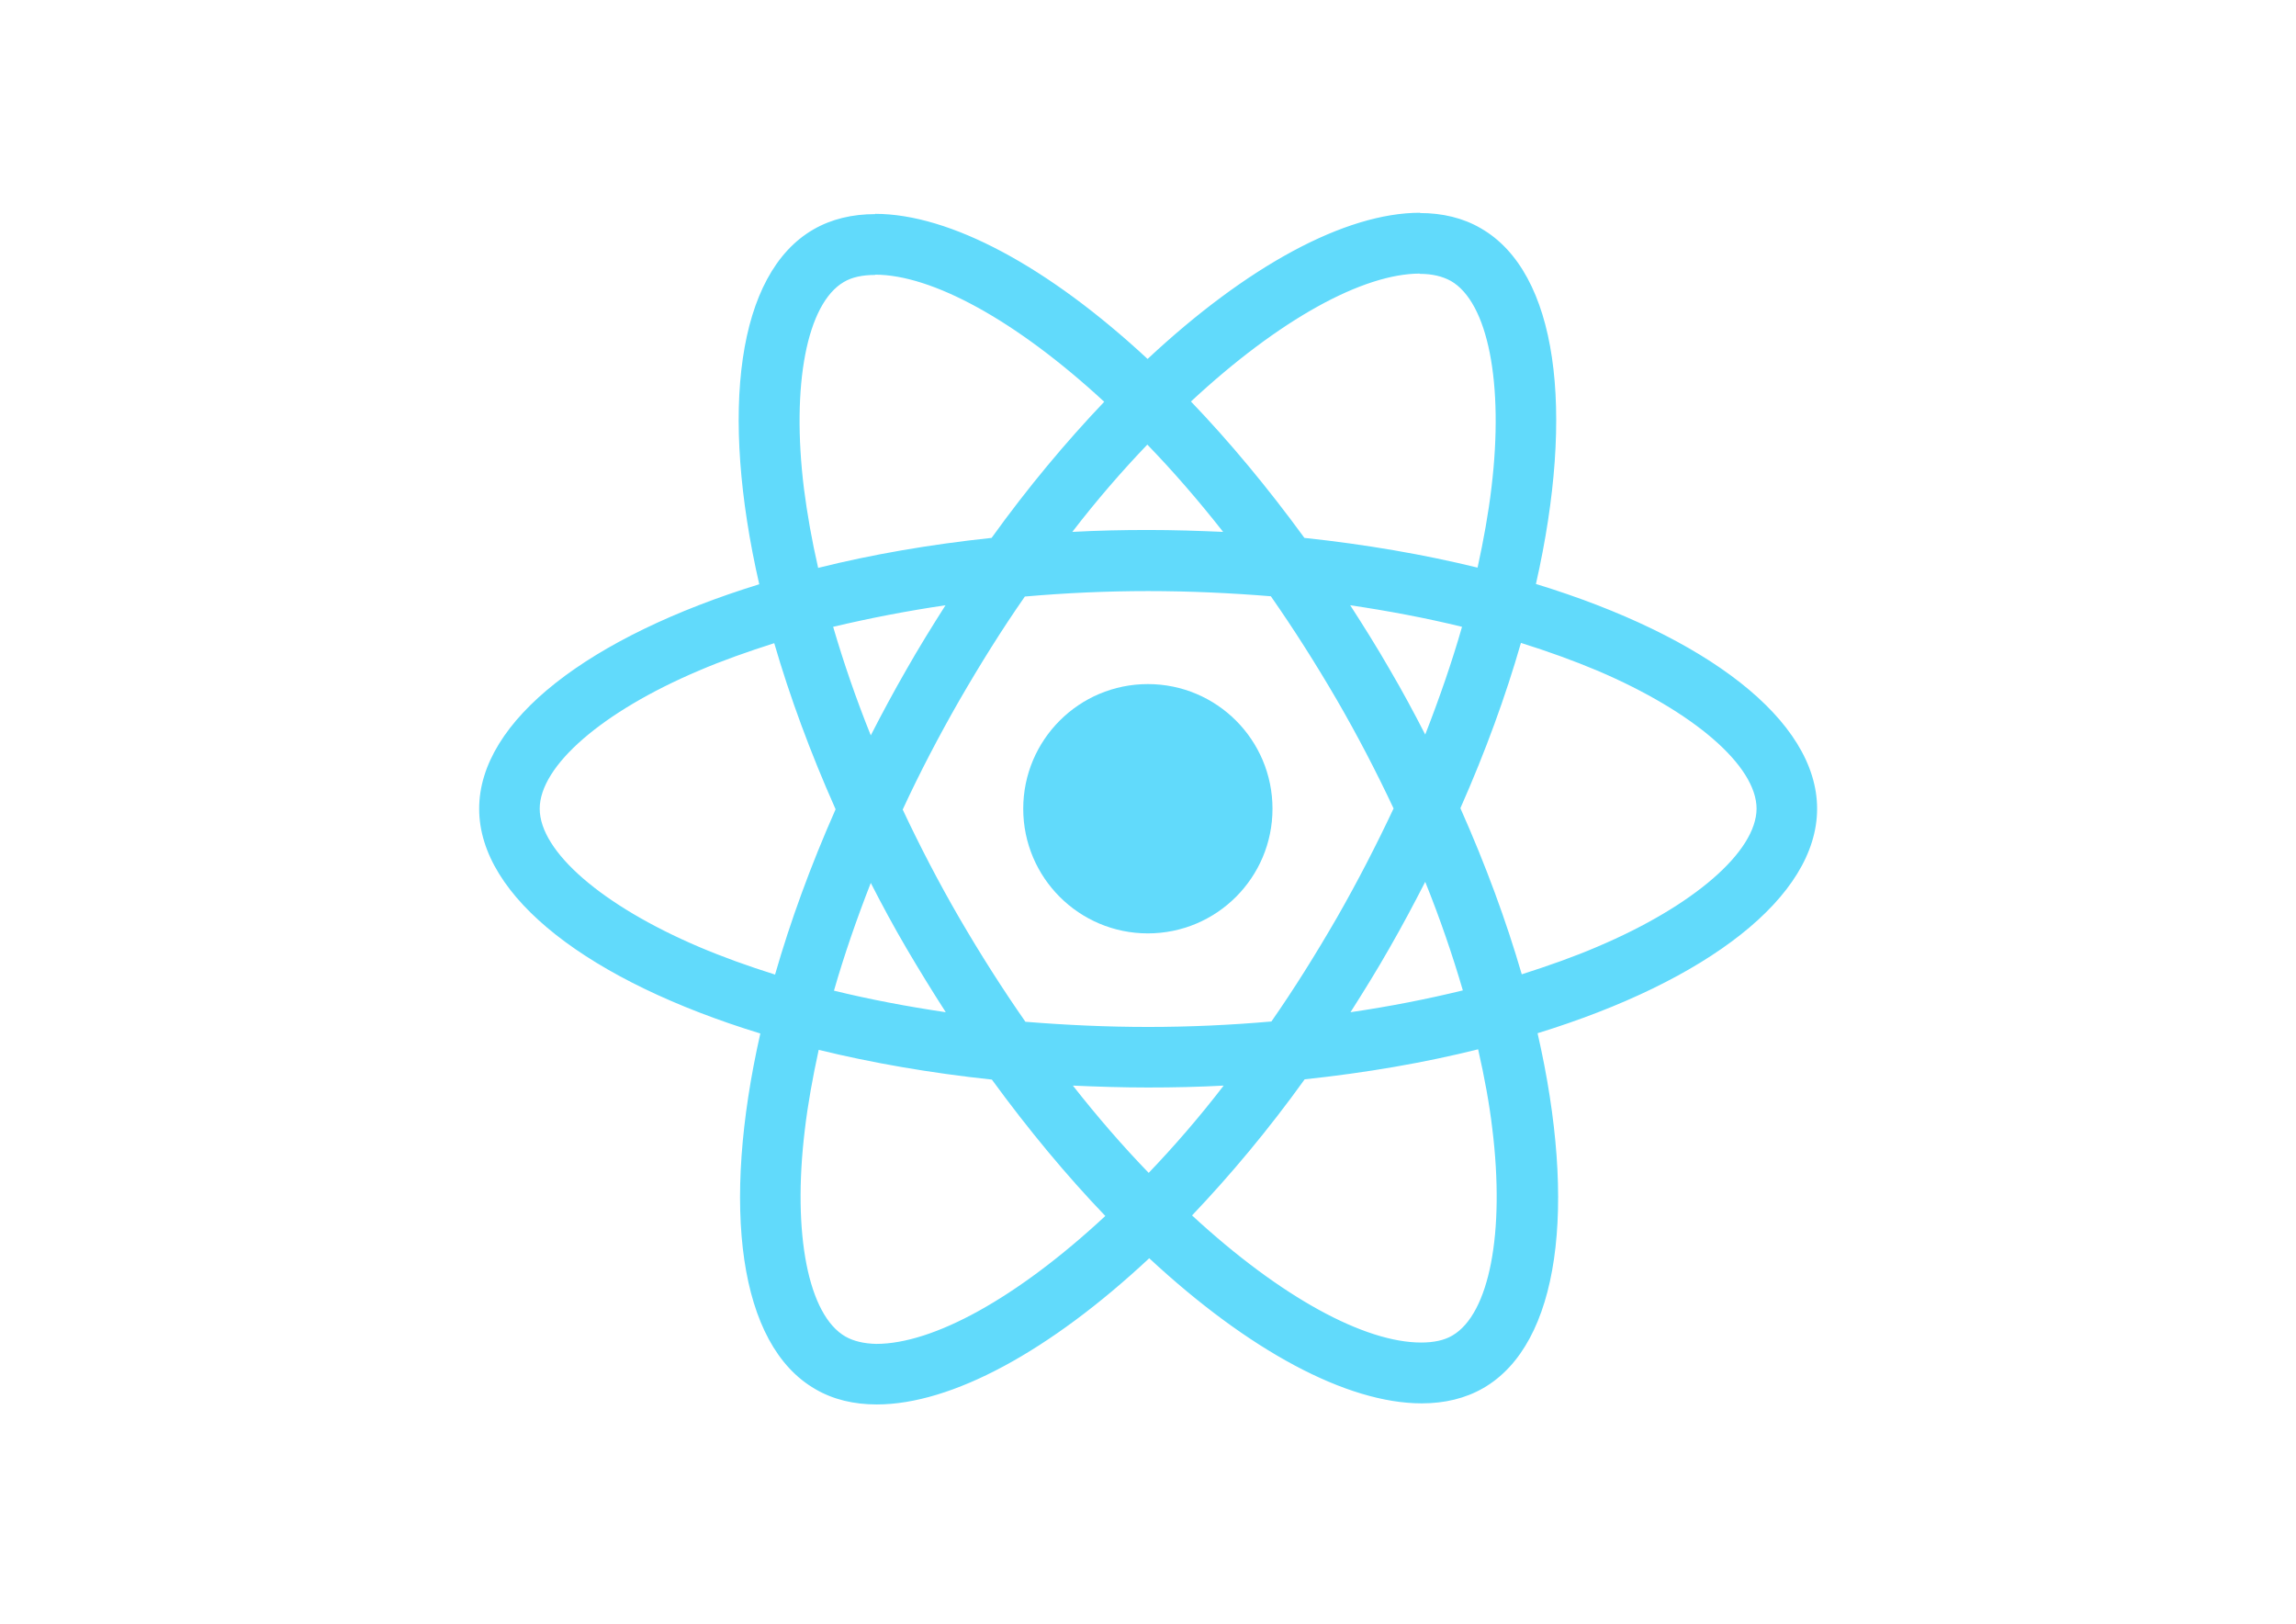
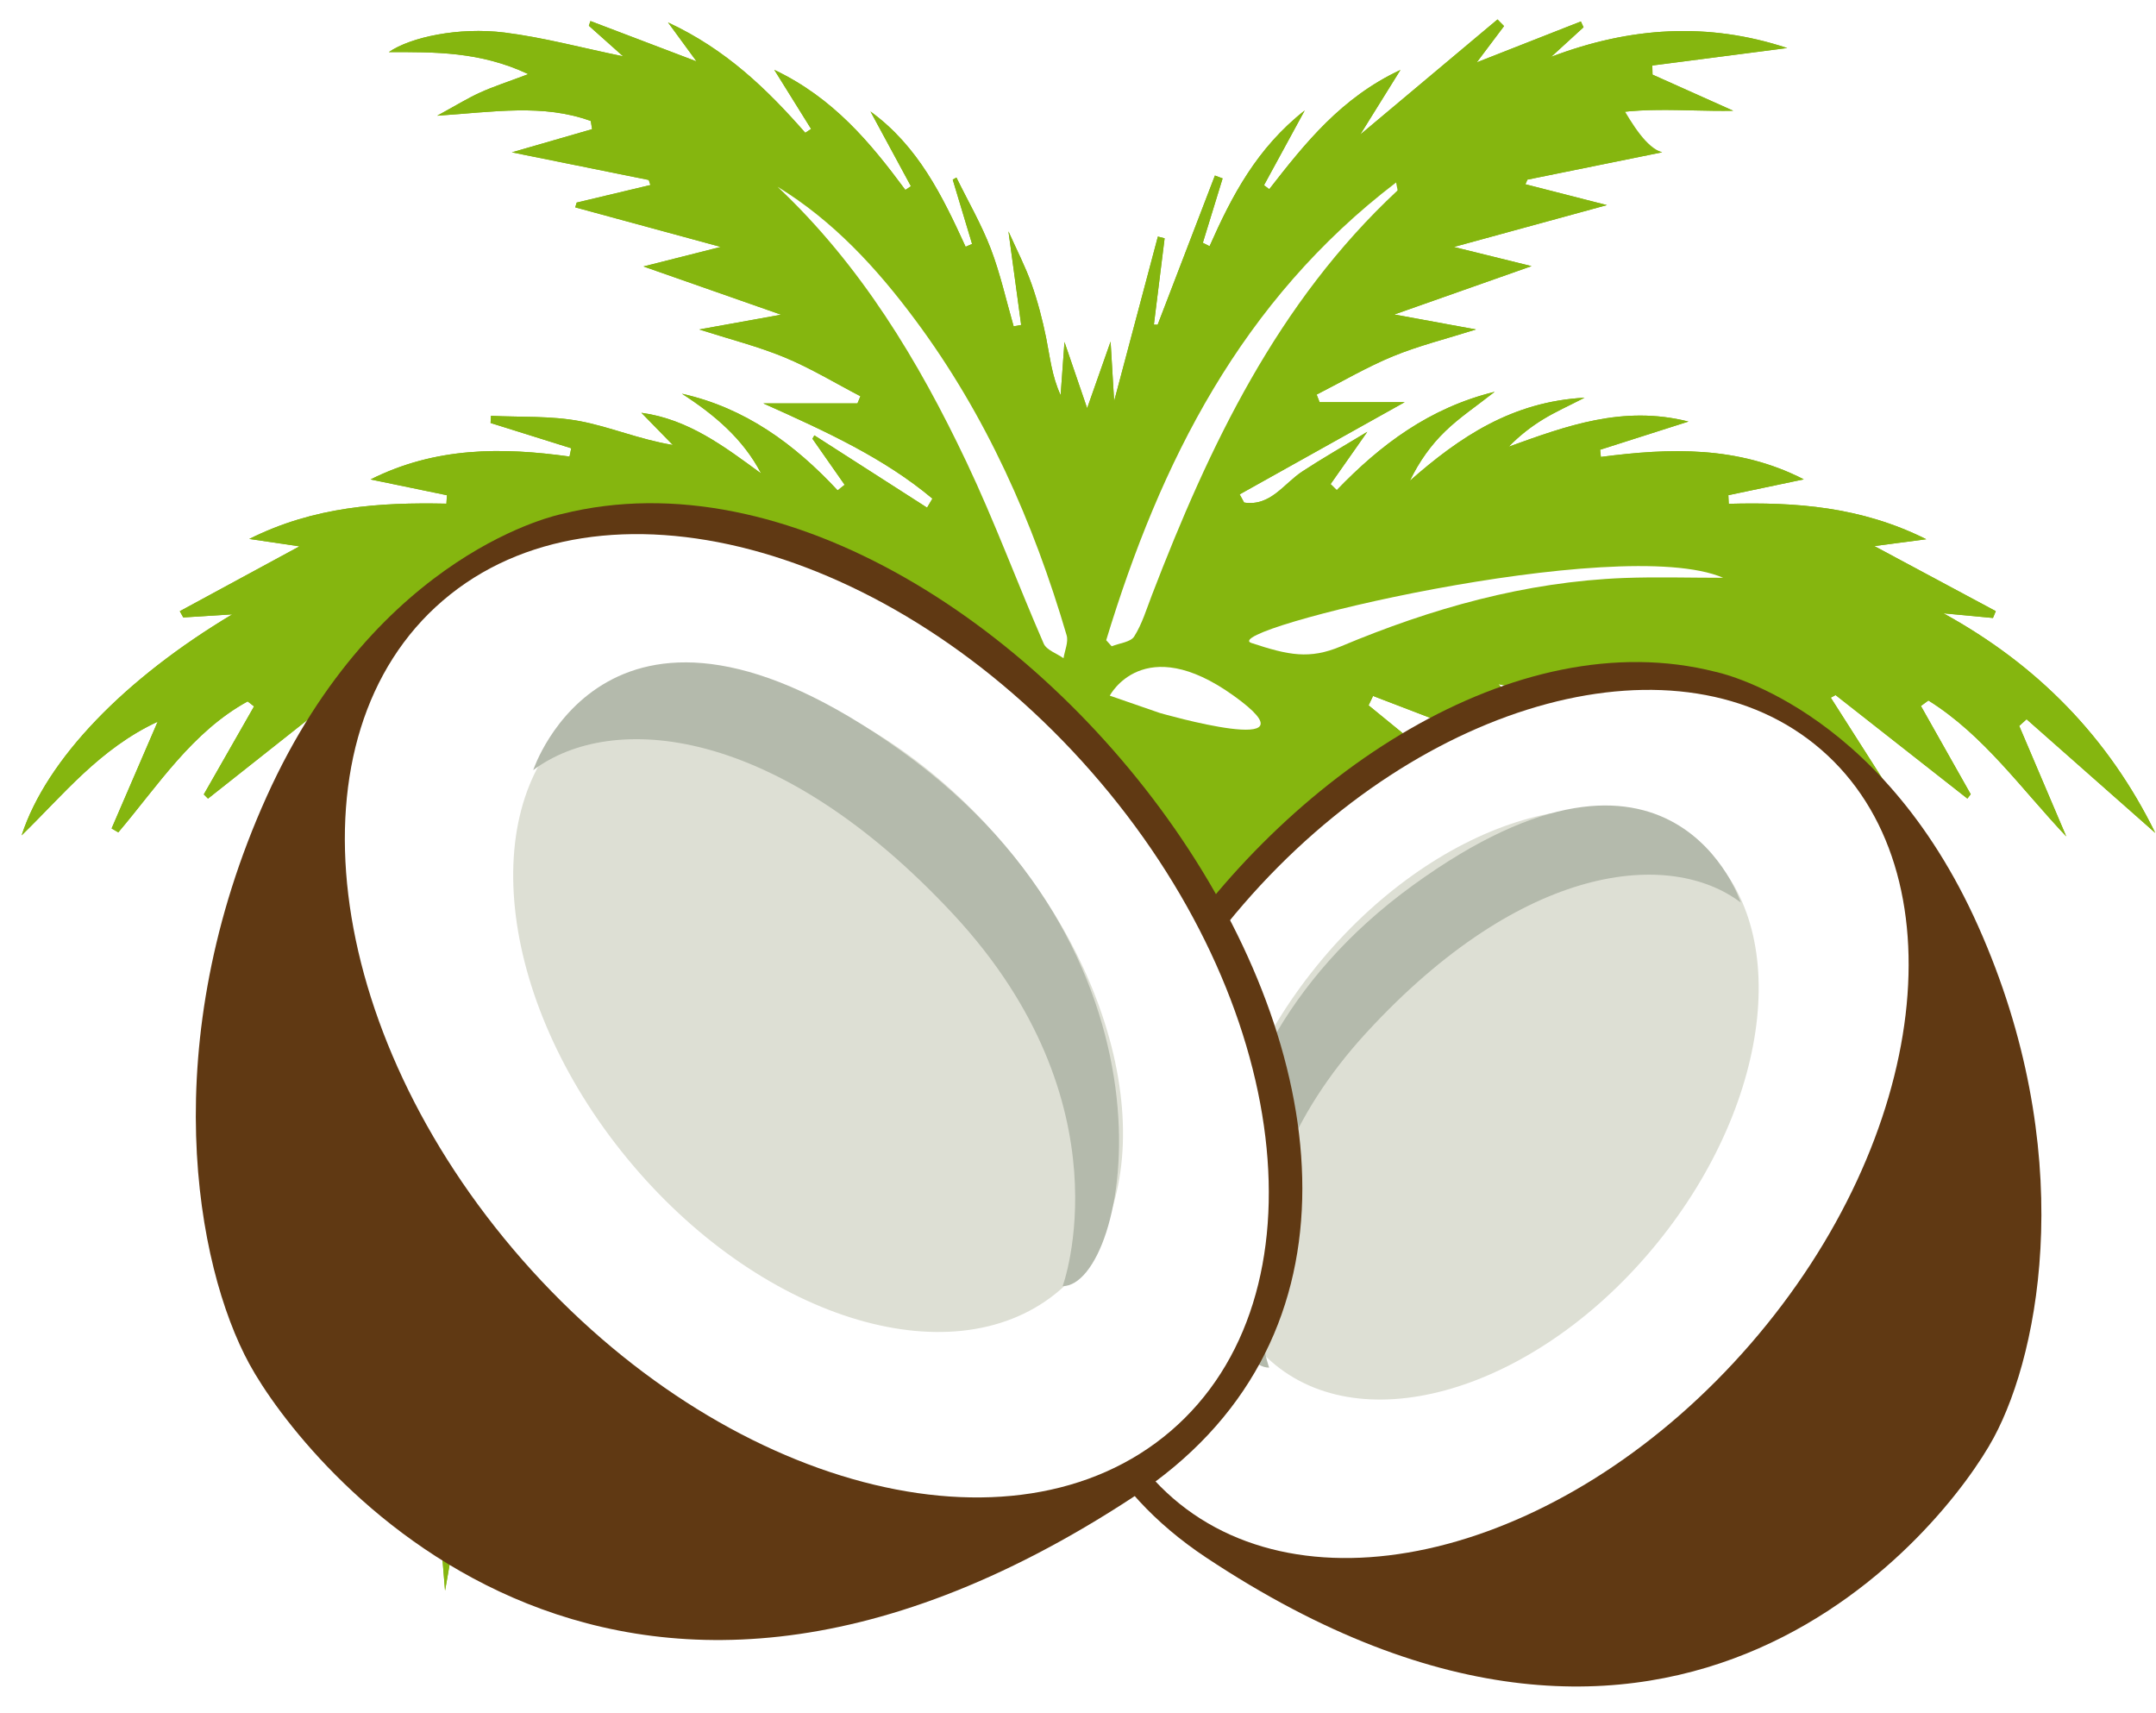
- <svg xmlns="http://www.w3.org/2000/svg" viewBox="0 0 841.9 595.3">
-   <g fill="#61DAFB">
-     <path d="M666.3 296.5c0-32.5-40.7-63.3-103.1-82.4 14.4-63.6 8-114.2-20.2-130.4-6.5-3.8-14.1-5.6-22.4-5.6v22.3c4.6 0 8.3.9 11.4 2.6 13.6 7.8 19.5 37.5 14.9 75.7-1.1 9.4-2.9 19.3-5.1 29.4-19.6-4.8-41-8.5-63.5-10.9-13.5-18.5-27.5-35.3-41.6-50 32.6-30.3 63.2-46.9 84-46.9V78c-27.5 0-63.5 19.6-99.9 53.6-36.4-33.8-72.4-53.2-99.9-53.2v22.3c20.7 0 51.4 16.5 84 46.6-14 14.7-28 31.4-41.3 49.9-22.6 2.4-44 6.1-63.6 11-2.3-10-4-19.7-5.2-29-4.7-38.2 1.1-67.9 14.6-75.8 3-1.8 6.9-2.6 11.5-2.6V78.5c-8.4 0-16 1.8-22.6 5.6-28.1 16.2-34.4 66.7-19.9 130.1-62.2 19.2-102.7 49.9-102.7 82.3 0 32.5 40.7 63.3 103.1 82.4-14.4 63.6-8 114.2 20.2 130.4 6.5 3.8 14.1 5.6 22.5 5.6 27.5 0 63.5-19.6 99.9-53.6 36.4 33.8 72.4 53.2 99.9 53.2 8.4 0 16-1.8 22.6-5.6 28.1-16.2 34.4-66.7 19.9-130.1 62-19.1 102.5-49.9 102.5-82.3zm-130.2-66.7c-3.7 12.9-8.3 26.2-13.5 39.5-4.1-8-8.4-16-13.1-24-4.6-8-9.5-15.8-14.4-23.4 14.2 2.1 27.9 4.7 41 7.9zm-45.8 106.5c-7.8 13.5-15.8 26.3-24.1 38.2-14.9 1.3-30 2-45.2 2-15.1 0-30.2-.7-45-1.9-8.3-11.9-16.4-24.6-24.2-38-7.6-13.1-14.5-26.4-20.8-39.8 6.2-13.4 13.2-26.8 20.7-39.9 7.8-13.5 15.8-26.3 24.1-38.2 14.9-1.3 30-2 45.2-2 15.1 0 30.2.7 45 1.9 8.3 11.9 16.4 24.6 24.2 38 7.6 13.1 14.5 26.4 20.8 39.8-6.3 13.4-13.2 26.8-20.7 39.9zm32.3-13c5.4 13.4 10 26.8 13.8 39.8-13.1 3.2-26.9 5.9-41.2 8 4.9-7.7 9.8-15.6 14.4-23.7 4.6-8 8.9-16.1 13-24.1zM421.2 430c-9.3-9.6-18.6-20.3-27.8-32 9 .4 18.2.7 27.5.7 9.4 0 18.7-.2 27.8-.7-9 11.7-18.3 22.4-27.5 32zm-74.4-58.9c-14.2-2.1-27.9-4.7-41-7.9 3.7-12.9 8.3-26.2 13.5-39.5 4.1 8 8.4 16 13.1 24 4.7 8 9.5 15.8 14.4 23.4zM420.7 163c9.3 9.6 18.6 20.3 27.8 32-9-.4-18.2-.7-27.5-.7-9.4 0-18.7.2-27.8.7 9-11.7 18.3-22.4 27.5-32zm-74 58.9c-4.9 7.7-9.8 15.6-14.4 23.7-4.6 8-8.9 16-13 24-5.4-13.4-10-26.8-13.8-39.8 13.1-3.1 26.9-5.8 41.2-7.9zm-90.5 125.2c-35.4-15.1-58.3-34.9-58.3-50.6 0-15.7 22.9-35.6 58.3-50.6 8.6-3.7 18-7 27.7-10.1 5.7 19.6 13.2 40 22.5 60.9-9.2 20.8-16.6 41.1-22.2 60.6-9.9-3.1-19.3-6.5-28-10.2zM310 490c-13.6-7.8-19.5-37.5-14.9-75.7 1.1-9.4 2.9-19.3 5.1-29.4 19.6 4.8 41 8.5 63.5 10.9 13.5 18.5 27.5 35.3 41.6 50-32.6 30.3-63.2 46.9-84 46.9-4.5-.1-8.3-1-11.3-2.7zm237.2-76.2c4.7 38.2-1.1 67.9-14.6 75.8-3 1.8-6.9 2.6-11.5 2.6-20.7 0-51.4-16.5-84-46.6 14-14.7 28-31.4 41.3-49.9 22.6-2.4 44-6.1 63.6-11 2.3 10.1 4.1 19.8 5.2 29.1zm38.5-66.7c-8.6 3.7-18 7-27.7 10.1-5.7-19.6-13.2-40-22.5-60.9 9.2-20.8 16.6-41.1 22.2-60.6 9.9 3.1 19.3 6.5 28.1 10.2 35.4 15.1 58.3 34.9 58.3 50.6-.1 15.7-23 35.6-58.4 50.6zM320.8 78.4z" />
-     <circle cx="420.9" cy="296.5" r="45.7" />
-     <path d="M520.5 78.1z" />
+ <svg xmlns="http://www.w3.org/2000/svg" width="175pt" height="139pt" viewBox="0 0 175 139" version="1.1">
+   <g id="surface1">
+     <path style=" stroke:none;fill-rule:nonzero;fill:rgb(52.157%,71.373%,5.882%);fill-opacity:1;" d="M 139.652 123.055 C 139.707 125.023 139.871 126.988 140 128.953 C 140.227 128.938 140.453 128.926 140.676 128.914 C 140.574 126.695 140.473 124.48 140.367 122.262 C 140.082 122.527 139.645 122.797 139.652 123.055 Z M 139.652 123.055 " />
+     <path style=" stroke:none;fill-rule:nonzero;fill:rgb(52.157%,71.373%,5.882%);fill-opacity:1;" d="M 124.547 71.004 C 124.75 70.742 124.953 70.48 125.156 70.219 C 124.125 69.402 123.094 68.586 122.062 67.766 C 121.891 68.023 121.715 68.277 121.543 68.535 C 122.543 69.359 123.543 70.18 124.547 71.004 Z M 124.547 71.004 " />
+     <path style=" stroke:none;fill-rule:nonzero;fill:rgb(52.157%,71.373%,5.882%);fill-opacity:1;" d="M 164.496 58.371 C 167.969 61.438 171.441 64.504 174.941 67.594 C 171.129 59.84 165.398 53.973 157.746 49.773 C 159.086 49.898 160.426 50.027 161.766 50.152 C 161.844 49.969 161.918 49.785 161.996 49.598 C 158.746 47.855 155.492 46.113 152.137 44.316 C 153.406 44.148 154.656 43.984 156.352 43.762 C 151.039 41.105 145.734 40.742 140.32 40.887 C 140.312 40.652 140.301 40.422 140.289 40.188 C 142.262 39.773 144.23 39.359 146.41 38.902 C 141.078 36.164 135.547 36.352 129.941 37.082 C 129.922 36.887 129.898 36.695 129.879 36.5 C 132.184 35.762 134.488 35.027 137.051 34.211 C 131.703 32.863 127.117 34.578 122.465 36.25 C 123.336 35.355 124.277 34.621 125.289 34.008 C 126.258 33.418 127.305 32.953 128.617 32.277 C 122.73 32.594 118.473 35.469 114.438 39.016 C 115.207 37.434 116.156 36.109 117.309 34.996 C 118.465 33.879 119.824 32.973 121.32 31.797 C 116.02 33.102 112.055 36.09 108.504 39.777 C 108.336 39.613 108.172 39.449 108.004 39.285 C 108.863 38.059 109.727 36.832 110.984 35.043 C 108.863 36.328 107.258 37.246 105.715 38.258 C 104.203 39.246 103.133 41.113 100.984 40.785 C 100.863 40.562 100.742 40.344 100.621 40.121 C 105.031 37.656 109.445 35.191 114.02 32.637 L 107.109 32.637 C 107.031 32.434 106.949 32.23 106.871 32.023 C 108.934 30.973 110.941 29.789 113.074 28.91 C 115.191 28.043 117.438 27.488 119.805 26.738 C 117.578 26.328 115.574 25.965 113.176 25.523 C 117.02 24.168 120.422 22.969 124.312 21.598 C 121.906 21.004 120.098 20.559 118.008 20.043 C 122.273 18.875 126.082 17.832 130.43 16.645 C 127.727 15.953 125.773 15.453 123.816 14.953 C 123.871 14.828 123.926 14.703 123.98 14.578 C 127.473 13.871 130.965 13.164 134.914 12.359 C 132.375 11.602 130.426 11.023 128.477 10.438 C 128.527 10.199 128.578 9.961 128.625 9.723 C 132.543 8.496 136.562 9.07 140.684 8.988 C 138.5 8.008 136.316 7.031 134.133 6.055 C 134.129 5.809 134.121 5.562 134.117 5.316 C 137.758 4.844 141.398 4.371 145.066 3.898 C 138.645 1.773 132.316 2.176 125.906 4.613 C 126.781 3.812 127.656 3.012 128.535 2.211 L 128.316 1.742 C 125.586 2.816 122.855 3.891 119.867 5.062 C 120.699 3.957 121.391 3.035 122.082 2.117 C 121.906 1.938 121.727 1.758 121.551 1.578 C 117.941 4.602 114.336 7.629 110.41 10.922 C 111.543 9.098 112.516 7.535 113.672 5.676 C 108.871 7.918 105.934 11.621 103.023 15.355 C 102.879 15.246 102.738 15.141 102.598 15.031 C 103.633 13.129 104.668 11.227 105.902 8.965 C 102.012 12.02 99.977 15.914 98.18 19.98 C 97.996 19.887 97.812 19.793 97.633 19.703 C 98.168 17.961 98.703 16.223 99.238 14.48 C 99.031 14.402 98.82 14.324 98.613 14.246 C 97.062 18.281 95.516 22.316 93.965 26.355 C 93.863 26.352 93.762 26.348 93.66 26.344 C 93.953 24.008 94.242 21.676 94.531 19.34 C 94.352 19.293 94.168 19.246 93.984 19.199 C 92.844 23.48 91.707 27.762 90.434 32.551 C 90.328 30.773 90.25 29.492 90.145 27.723 C 89.453 29.695 88.926 31.191 88.242 33.129 C 87.562 31.152 87.062 29.691 86.402 27.754 C 86.27 29.555 86.18 30.812 86.09 32.07 C 85.371 30.512 85.223 28.949 84.914 27.418 C 84.613 25.934 84.227 24.453 83.723 23.031 C 83.23 21.637 82.539 20.309 81.855 18.777 C 82.223 21.488 82.555 23.93 82.887 26.371 C 82.684 26.41 82.48 26.449 82.277 26.484 C 81.668 24.375 81.195 22.215 80.414 20.172 C 79.652 18.188 78.57 16.324 77.633 14.41 L 77.332 14.578 C 77.855 16.316 78.379 18.059 78.902 19.797 C 78.73 19.875 78.555 19.949 78.379 20.027 C 76.5 15.926 74.547 11.879 70.656 9.047 C 71.812 11.184 72.875 13.148 73.938 15.113 C 73.789 15.215 73.641 15.312 73.488 15.414 C 70.652 11.586 67.648 7.949 62.848 5.668 C 63.992 7.508 64.914 8.984 65.836 10.465 C 65.68 10.57 65.52 10.672 65.363 10.777 C 62.266 7.246 58.938 4.012 54.223 1.82 C 55.148 3.086 55.816 4 56.539 4.984 C 53.508 3.832 50.719 2.77 47.926 1.707 C 47.883 1.836 47.84 1.965 47.797 2.09 C 48.695 2.891 49.59 3.691 50.578 4.57 C 47.23 3.883 44.121 3.039 40.953 2.641 C 37.223 2.176 33.301 3.023 31.562 4.227 C 35.242 4.23 38.938 4.156 42.883 6.016 C 41.191 6.656 40.039 7.023 38.945 7.523 C 37.922 7.988 36.957 8.59 35.488 9.391 C 40.105 9.082 44.09 8.41 47.953 9.82 L 48.059 10.484 C 46.109 11.047 44.156 11.609 41.547 12.363 C 45.66 13.191 49.16 13.898 52.656 14.605 L 52.793 15.016 C 50.797 15.492 48.805 15.969 46.809 16.441 C 46.77 16.57 46.73 16.699 46.691 16.828 C 50.461 17.852 54.234 18.879 58.504 20.039 C 56.387 20.574 54.625 21.02 52.227 21.625 C 56.238 23.031 59.609 24.215 63.398 25.539 C 60.969 25.977 58.934 26.344 56.75 26.738 C 59.195 27.52 61.512 28.105 63.699 29.008 C 65.816 29.887 67.797 31.094 69.84 32.156 C 69.758 32.352 69.68 32.543 69.598 32.738 L 61.961 32.738 C 67.184 35.074 71.781 37.199 75.684 40.465 C 75.539 40.711 75.395 40.953 75.25 41.199 C 72.199 39.242 69.152 37.289 66.102 35.332 C 66.051 35.422 66 35.516 65.945 35.605 C 66.816 36.852 67.688 38.098 68.559 39.344 C 68.371 39.492 68.18 39.645 67.988 39.797 C 64.484 36.027 60.469 33.094 55.352 31.953 C 57.977 33.648 60.312 35.605 61.781 38.426 C 58.793 36.238 55.883 34.023 52.062 33.5 C 52.914 34.371 53.766 35.242 54.613 36.113 C 51.859 35.656 49.523 34.641 47.078 34.18 C 44.727 33.734 42.266 33.867 39.852 33.746 L 39.82 34.328 L 46.367 36.379 C 46.32 36.602 46.273 36.828 46.227 37.051 C 40.742 36.289 35.355 36.262 30.078 38.91 C 32.328 39.375 34.301 39.781 36.277 40.191 C 36.262 40.418 36.25 40.645 36.234 40.875 C 30.828 40.762 25.508 41.098 20.234 43.738 C 21.891 43.984 23.137 44.168 24.305 44.34 C 21.055 46.102 17.824 47.852 14.594 49.602 C 14.688 49.77 14.781 49.938 14.875 50.109 L 18.852 49.859 C 10.156 55.059 3.781 61.586 1.754 67.797 C 5.141 64.504 8.086 60.762 12.797 58.57 C 11.418 61.766 10.238 64.5 9.059 67.234 L 9.602 67.551 C 12.84 63.73 15.594 59.395 20.102 56.922 C 20.273 57.059 20.449 57.195 20.621 57.328 C 19.262 59.707 17.902 62.09 16.543 64.469 L 16.883 64.812 C 20.438 62 23.988 59.191 27.543 56.379 C 27.68 56.465 27.812 56.551 27.941 56.641 C 26.352 59.113 24.758 61.586 23.164 64.059 C 23.258 64.199 23.352 64.34 23.445 64.48 C 27.621 61.578 31.797 58.676 36.43 55.453 C 34.75 58.133 33.332 60.391 31.914 62.648 C 31.988 62.738 32.062 62.828 32.137 62.918 C 36.016 60.629 39.898 58.34 44.262 55.766 C 42.359 58.531 40.723 60.906 39.086 63.281 C 43.926 60.074 48.641 56.781 54.578 55.578 C 53.73 57.16 53.246 58.633 52.293 59.676 C 51.227 60.844 49.73 61.625 48.422 62.574 L 48.73 63.164 C 53.891 60.086 59.434 58.117 65.461 57.27 C 64.016 58.449 62.574 59.629 61.137 60.801 C 62.039 61.512 62.727 62.059 63.164 62.402 C 61.043 63.621 59.074 64.754 56.867 66.02 C 57.66 66.363 57.996 66.508 58.645 66.785 C 57.855 67.004 57.445 67.203 57.027 67.223 C 55.078 67.32 54.371 68.293 54.719 70.195 C 54.844 70.898 54.75 71.641 54.75 72.363 C 54.754 74.258 54.75 76.152 54.75 78.172 C 50.215 77.453 52.703 74.023 51.555 72.125 C 48.992 72.648 50.758 74.984 49.684 76.371 C 48.824 76.035 47.859 75.66 46.637 75.184 C 45.398 76.66 44.062 78.258 42.727 79.852 C 43.91 79.594 44.68 78.953 45.508 78.395 C 46.262 77.883 47.074 77.457 47.859 76.992 C 44.262 80.941 41.086 84.957 39.168 90.348 C 40.848 88.949 42.188 87.832 43.527 86.719 C 43.656 86.844 43.789 86.969 43.918 87.094 C 40.441 91.176 37.32 95.461 35.621 100.574 C 35.77 100.707 35.922 100.84 36.074 100.969 C 36.902 100.102 37.73 99.23 38.199 98.742 C 37.277 101.672 36.23 105.004 35.184 108.336 C 35.344 108.383 35.5 108.43 35.66 108.48 C 36.305 107.562 36.953 106.641 37.598 105.723 C 37.141 109.113 36.449 112.266 35.848 115.434 C 35.695 116.219 35.43 117.344 36.984 117.023 C 36.473 118.027 35.531 119.027 35.531 120.027 C 35.531 123.047 35.898 126.07 36.121 129.094 C 36.824 125.258 37.336 121.477 37.777 117.691 C 37.812 117.41 37.375 117.07 37.156 116.758 C 38.18 115.719 39.203 114.684 40.227 113.645 C 37.5 117.25 40.332 120.293 41.051 123.547 C 41.266 120.586 41.297 117.645 41.223 114.707 C 41.211 114.309 40.645 113.93 40.336 113.539 C 41.016 112.141 41.695 110.742 42.324 109.453 C 43.008 109.539 43.699 109.625 44.391 109.711 C 43.156 111.156 43.098 113.223 44.305 115.562 C 44.723 113.688 45.141 111.941 45.457 110.18 C 45.488 110.012 44.918 109.734 44.625 109.512 C 45.309 107.504 45.992 105.5 46.547 103.875 C 47.117 104.27 47.879 104.793 48.645 105.32 C 48.172 107.238 47.695 109.156 47.223 111.074 C 47.453 111.133 47.688 111.191 47.918 111.25 C 48.426 109.551 48.973 107.863 49.402 106.145 C 49.469 105.879 49 105.48 48.777 105.145 C 49.719 102.363 50.66 99.586 51.594 96.82 C 51.824 98.25 52.184 99.895 52.34 101.555 C 52.344 101.582 52.352 101.609 52.355 101.633 C 52.781 100.602 109.25 76.719 112.605 79.988 C 112.945 79.469 113.523 79.102 114.332 79.102 C 116.609 79.102 117.035 81.969 115.613 83.047 C 115.762 83.207 115.914 83.367 116.055 83.531 C 120.406 88.465 121.574 94.91 123.59 100.984 C 124.785 100.664 125.496 100.348 125.613 100.051 C 126.41 103.141 127.25 106.387 128.086 109.637 C 128.273 109.598 128.461 109.562 128.648 109.523 C 128.969 107.477 129.293 105.43 129.613 103.379 C 129.848 103.383 130.078 103.387 130.309 103.391 C 130.664 106.949 130.57 110.625 132.223 113.84 C 132.395 113.793 132.562 113.742 132.734 113.695 C 133.109 112.184 133.48 110.672 133.855 109.16 C 134.051 109.18 134.246 109.203 134.445 109.227 C 134.699 110.555 134.953 111.883 135.207 113.211 C 135.508 114.82 135.809 116.434 136.113 118.043 C 135.852 118.344 135.379 118.637 135.363 118.957 C 135.285 120.477 135.328 122.008 135.328 123.531 C 135.965 121.773 137.617 120.184 136.227 118.16 C 136.844 117.516 137.461 116.871 138.027 116.277 C 138.77 118.094 139.566 120.043 140.359 121.992 C 140.613 121.496 141.09 120.984 141.062 120.5 C 140.945 118.266 140.824 116.016 140.438 113.816 C 139.973 111.156 139.238 108.539 138.621 105.906 C 138.723 105.844 138.824 105.785 138.922 105.727 C 139.598 106.684 140.273 107.641 140.949 108.598 C 141.105 108.531 141.262 108.469 141.418 108.402 C 140.324 105.023 139.234 101.645 138.062 98.02 C 138.996 99.062 139.82 99.984 140.645 100.906 C 139.156 95.496 136.102 91.094 132.512 87.004 C 132.66 86.887 132.812 86.773 132.961 86.656 C 134.316 87.797 135.672 88.934 137.324 90.324 C 135.508 84.898 132.117 80.973 128.379 77.277 L 128.781 76.852 C 130.516 78.105 132.246 79.355 133.965 80.598 C 132.211 76.387 128.43 74.316 124.961 71.949 C 123.684 71.074 120.723 71.828 119.305 72.887 C 118.715 73.328 118.82 67.258 119.852 64.398 C 116.93 62.016 114.008 59.629 111.086 57.242 C 111.207 56.988 111.328 56.734 111.449 56.48 C 117.027 58.617 122.602 60.754 128.633 63.066 C 126.23 60.48 124.094 58.18 121.621 55.52 C 127.777 56.688 132.367 60 137.215 62.945 C 135.59 60.578 133.961 58.219 132.219 55.684 C 136.492 58.227 140.477 60.602 144.461 62.973 C 144.512 62.867 144.566 62.766 144.617 62.66 C 143.199 60.383 141.781 58.105 140.191 55.547 C 144.758 58.699 148.957 61.602 153.156 64.5 C 153.227 64.363 153.297 64.227 153.367 64.09 C 151.777 61.598 150.191 59.109 148.602 56.617 C 148.73 56.551 148.863 56.48 148.992 56.41 L 159.691 64.809 C 159.785 64.691 159.871 64.574 159.961 64.457 C 158.613 62.066 157.266 59.68 155.918 57.293 C 156.121 57.145 156.324 56.996 156.527 56.848 C 161.035 59.668 164.051 64.012 167.715 67.879 C 166.441 64.891 165.172 61.898 163.898 58.91 C 164.102 58.73 164.297 58.551 164.496 58.371 Z M 164.496 58.371 " />
+     <path style=" stroke:none;fill-rule:nonzero;fill:rgb(52.157%,71.373%,5.882%);fill-opacity:1;" d="M 54 98.703 C 54.02 98.262 54.066 97.828 54.156 97.414 C 54.098 97.406 54.031 97.398 53.977 97.387 C 53.965 97.832 53.973 98.277 53.98 98.727 C 53.984 98.719 53.992 98.711 54 98.703 Z M 54 98.703 " />
+     <path style=" stroke:none;fill-rule:nonzero;fill:rgb(52.157%,71.373%,5.882%);fill-opacity:1;" d="M 164.496 58.371 C 167.969 61.438 171.441 64.504 174.941 67.594 C 171.129 59.84 165.398 53.973 157.746 49.773 C 159.086 49.898 160.426 50.027 161.766 50.152 C 161.844 49.969 161.918 49.785 161.996 49.598 C 158.746 47.855 155.492 46.113 152.137 44.316 C 153.406 44.148 154.656 43.984 156.352 43.762 C 151.039 41.105 145.734 40.742 140.32 40.887 C 140.312 40.652 140.301 40.422 140.289 40.188 C 142.262 39.773 144.23 39.359 146.41 38.902 C 141.078 36.164 135.547 36.352 129.941 37.082 C 129.922 36.887 129.898 36.695 129.879 36.5 C 132.184 35.762 134.488 35.027 137.051 34.211 C 131.703 32.863 127.117 34.578 122.465 36.25 C 123.336 35.355 124.277 34.621 125.289 34.008 C 126.258 33.418 127.305 32.953 128.617 32.277 C 122.73 32.594 118.473 35.469 114.438 39.016 C 115.207 37.434 116.156 36.109 117.309 34.996 C 118.465 33.879 119.824 32.973 121.32 31.797 C 116.02 33.102 112.055 36.09 108.504 39.777 C 108.336 39.613 108.172 39.449 108.004 39.285 C 108.863 38.059 109.727 36.832 110.984 35.043 C 108.863 36.328 107.258 37.246 105.715 38.258 C 104.203 39.246 103.133 41.113 100.984 40.785 C 100.863 40.562 100.742 40.344 100.621 40.121 C 105.031 37.656 109.445 35.191 114.02 32.637 L 107.109 32.637 C 107.031 32.434 106.949 32.23 106.871 32.023 C 108.934 30.973 110.941 29.789 113.074 28.91 C 115.191 28.043 117.438 27.488 119.805 26.738 C 117.578 26.328 115.574 25.965 113.176 25.523 C 117.02 24.168 120.422 22.969 124.312 21.598 C 121.906 21.004 120.098 20.559 118.008 20.043 C 122.273 18.875 126.082 17.832 130.43 16.645 C 127.727 15.953 125.773 15.453 123.816 14.953 C 123.871 14.828 123.926 14.703 123.98 14.578 C 127.473 13.871 130.965 13.164 134.914 12.359 C 132.375 11.602 130.426 5.012 128.477 4.43 C 128.527 4.191 128.578 9.961 128.625 9.723 C 132.543 8.496 136.562 9.07 140.684 8.988 C 138.5 8.008 136.316 7.031 134.133 6.055 C 134.129 5.809 134.121 5.562 134.117 5.316 C 137.758 4.844 141.398 4.371 145.066 3.898 C 138.645 1.773 132.316 2.176 125.906 4.613 C 126.781 3.812 127.656 3.012 128.535 2.211 L 128.316 1.742 C 125.586 2.816 122.855 3.891 119.867 5.062 C 120.699 3.957 121.391 3.035 122.082 2.117 C 121.906 1.938 121.727 1.758 121.551 1.578 C 117.941 4.602 114.336 7.629 110.41 10.922 C 111.543 9.098 112.516 7.535 113.672 5.676 C 108.871 7.918 105.934 11.621 103.023 15.355 C 102.879 15.246 102.738 15.141 102.598 15.031 C 103.633 13.129 104.668 11.227 105.902 8.965 C 102.012 12.02 99.977 15.914 98.18 19.98 C 97.996 19.887 97.812 19.793 97.633 19.703 C 98.168 17.961 98.703 16.223 99.238 14.48 C 99.031 14.402 98.82 14.324 98.613 14.246 C 97.062 18.281 95.516 22.316 93.965 26.355 C 93.863 26.352 93.762 26.348 93.66 26.344 C 93.953 24.008 94.242 21.676 94.531 19.34 C 94.352 19.293 94.168 19.246 93.984 19.199 C 92.844 23.48 91.707 27.762 90.434 32.551 C 90.328 30.773 90.25 29.492 90.145 27.723 C 89.453 29.695 88.926 31.191 88.242 33.129 C 87.562 31.152 87.062 29.691 86.402 27.754 C 86.27 29.555 86.18 30.812 86.09 32.07 C 85.371 30.512 85.223 28.949 84.914 27.418 C 84.613 25.934 84.227 24.453 83.723 23.031 C 83.23 21.637 82.539 20.309 81.855 18.777 C 82.223 21.488 82.555 23.93 82.887 26.371 C 82.684 26.41 82.48 26.449 82.277 26.484 C 81.668 24.375 81.195 22.215 80.414 20.172 C 79.652 18.188 78.57 16.324 77.633 14.41 L 77.332 14.578 C 77.855 16.316 78.379 18.059 78.902 19.797 C 78.73 19.875 78.555 19.949 78.379 20.027 C 76.5 15.926 74.547 11.879 70.656 9.047 C 71.812 11.184 72.875 13.148 73.938 15.113 C 73.789 15.215 73.641 15.312 73.488 15.414 C 70.652 11.586 67.648 7.949 62.848 5.668 C 63.992 7.508 64.914 8.984 65.836 10.465 C 65.68 10.57 65.52 10.672 65.363 10.777 C 62.266 7.246 58.938 4.012 54.223 1.82 C 55.148 3.086 55.816 4 56.539 4.984 C 53.508 3.832 50.719 2.77 47.926 1.707 C 47.883 1.836 47.84 1.965 47.797 2.09 C 48.695 2.891 49.59 3.691 50.578 4.57 C 47.23 3.883 44.121 3.039 40.953 2.641 C 37.223 2.176 33.301 3.023 31.562 4.227 C 35.242 4.23 38.938 4.156 42.883 6.016 C 41.191 6.656 40.039 7.023 38.945 7.523 C 37.922 7.988 36.957 8.59 35.488 9.391 C 40.105 9.082 44.09 8.41 47.953 9.82 L 48.059 10.484 C 46.109 11.047 44.156 11.609 41.547 12.363 C 45.66 13.191 49.16 13.898 52.656 14.605 L 52.793 15.016 C 50.797 15.492 48.805 15.969 46.809 16.441 C 46.77 16.57 46.73 16.699 46.691 16.828 C 50.461 17.852 54.234 18.879 58.504 20.039 C 56.387 20.574 54.625 21.02 52.227 21.625 C 56.238 23.031 59.609 24.215 63.398 25.539 C 60.969 25.977 58.934 26.344 56.75 26.738 C 59.195 27.52 61.512 28.105 63.699 29.008 C 65.816 29.887 67.797 31.094 69.84 32.156 C 69.758 32.352 69.68 32.543 69.598 32.738 L 61.961 32.738 C 67.184 35.074 71.781 37.199 75.684 40.465 C 75.539 40.711 75.395 40.953 75.25 41.199 C 72.199 39.242 69.152 37.289 66.102 35.332 C 66.051 35.422 66 35.516 65.945 35.605 C 66.816 36.852 67.688 38.098 68.559 39.344 C 68.371 39.492 68.18 39.645 67.988 39.797 C 64.484 36.027 60.469 33.094 55.352 31.953 C 57.977 33.648 60.312 35.605 61.781 38.426 C 58.793 36.238 55.883 34.023 52.062 33.5 C 52.914 34.371 53.766 35.242 54.613 36.113 C 51.859 35.656 49.523 34.641 47.078 34.18 C 44.727 33.734 42.266 33.867 39.852 33.746 L 39.82 34.328 L 46.367 36.379 C 46.32 36.602 46.273 36.828 46.227 37.051 C 40.742 36.289 35.355 36.262 30.078 38.91 C 32.328 39.375 34.301 39.781 36.277 40.191 C 36.262 40.418 36.25 40.645 36.234 40.875 C 30.828 40.762 25.508 41.098 20.234 43.738 C 21.891 43.984 23.137 44.168 24.305 44.34 C 21.055 46.102 17.824 47.852 14.594 49.602 C 14.688 49.77 14.781 49.938 14.875 50.109 L 18.852 49.859 C 10.156 55.059 3.781 61.586 1.754 67.797 C 5.141 64.504 8.086 60.762 12.797 58.57 C 11.418 61.766 10.238 64.5 9.059 67.234 L 9.602 67.551 C 12.84 63.73 15.594 59.395 20.102 56.922 C 20.273 57.059 20.449 57.195 20.621 57.328 C 19.262 59.707 17.902 62.09 16.543 64.469 L 16.883 64.812 C 20.438 62 23.988 59.191 27.543 56.379 C 27.68 56.465 27.812 56.551 27.941 56.641 C 26.352 59.113 24.758 61.586 23.164 64.059 C 23.258 64.199 23.352 64.34 23.445 64.48 C 27.621 61.578 31.797 58.676 36.43 55.453 C 34.75 58.133 33.332 60.391 31.914 62.648 C 31.988 62.738 32.062 62.828 32.137 62.918 C 36.016 60.629 39.898 58.34 44.262 55.766 C 42.359 58.531 40.723 60.906 39.086 63.281 C 43.926 60.074 48.641 56.781 54.578 55.578 C 53.73 57.16 53.246 58.633 52.293 59.676 C 51.227 60.844 49.73 61.625 48.422 62.574 L 48.73 63.164 C 53.891 60.086 59.434 58.117 65.461 57.27 C 64.016 58.449 62.574 59.629 61.137 60.801 C 62.039 61.512 62.727 62.059 63.164 62.402 C 61.043 63.621 59.074 64.754 56.867 66.02 C 57.66 66.363 57.996 66.508 58.645 66.785 C 57.855 67.004 57.445 67.203 57.027 67.223 C 55.078 67.32 54.371 68.293 54.719 70.195 C 54.844 70.898 54.75 71.641 54.75 72.363 C 54.754 74.258 54.75 76.152 54.75 78.172 C 50.215 77.453 52.703 74.023 51.555 72.125 C 48.992 72.648 50.758 74.984 49.684 76.371 C 48.824 76.035 47.859 75.66 46.637 75.184 C 45.398 76.66 44.062 78.258 42.727 79.852 C 43.91 79.594 44.68 78.953 45.508 78.395 C 46.262 77.883 47.074 77.457 47.859 76.992 C 44.262 80.941 41.086 84.957 39.168 90.348 C 40.848 88.949 42.188 87.832 43.527 86.719 C 43.656 86.844 43.789 86.969 43.918 87.094 C 40.441 91.176 37.32 95.461 35.621 100.574 C 35.77 100.707 35.922 100.84 36.074 100.969 C 36.902 100.102 37.73 99.23 38.199 98.742 C 37.277 101.672 36.23 105.004 35.184 108.336 C 35.344 108.383 35.5 108.43 35.66 108.48 C 36.305 107.562 36.953 106.641 37.598 105.723 C 37.141 109.113 36.449 112.266 35.848 115.434 C 35.695 116.219 35.43 117.344 36.984 117.023 C 37.043 116.934 37.098 116.844 37.156 116.754 C 38.18 115.719 39.203 114.684 40.227 113.645 C 40.262 113.613 40.297 113.582 40.336 113.539 C 41.016 112.141 41.695 110.742 42.324 109.457 C 43.008 109.539 43.699 109.625 44.391 109.711 C 44.469 109.645 44.547 109.578 44.625 109.512 C 45.309 107.504 45.992 105.5 46.547 103.879 C 47.117 104.27 47.879 104.793 48.645 105.32 C 48.688 105.27 48.73 105.211 48.777 105.145 C 49.719 102.363 50.656 99.586 51.594 96.82 C 51.617 96.973 52.473 97.168 53.973 97.387 C 54.145 89.859 56.914 82.969 61.133 76.59 C 63.977 72.293 67.457 68.293 71.215 64.754 C 77.926 58.426 85.879 54.289 95.301 53.723 C 102.27 53.301 108.031 55.668 112.238 61.477 C 112.707 62.121 113.863 62.359 114.754 62.586 C 115.609 62.801 116.949 61.902 117.078 63.605 C 117.211 65.355 115.816 64.977 114.805 65.094 C 114.672 65.109 114.551 65.207 114.293 65.328 C 115.02 68.012 112.629 71.703 108.449 75.75 C 109.75 77.223 111.188 78.609 112.605 79.988 C 112.945 79.469 113.523 79.102 114.332 79.102 C 116.609 79.102 117.035 81.969 115.613 83.047 C 115.762 83.207 115.914 83.367 116.055 83.531 C 120.352 88.402 121.543 94.742 123.512 100.75 C 124.754 100.582 125.492 100.352 125.613 100.055 C 126.41 103.141 127.25 106.387 128.09 109.637 C 128.273 109.598 128.461 109.562 128.648 109.523 C 128.973 107.477 129.293 105.43 129.617 103.383 C 129.848 103.383 130.078 103.387 130.309 103.391 C 130.664 106.949 130.574 110.625 132.223 113.84 C 132.395 113.793 132.562 113.742 132.734 113.695 C 133.109 112.184 133.484 110.672 133.855 109.16 C 134.055 109.18 134.25 109.203 134.445 109.227 C 134.699 110.555 134.953 111.883 135.207 113.211 C 135.512 114.82 135.812 116.434 136.113 118.043 C 136.156 118.09 136.191 118.129 136.227 118.16 C 136.844 117.516 137.461 116.871 138.031 116.277 C 138.77 118.098 139.566 120.043 140.359 121.996 C 140.613 121.496 141.09 120.988 141.062 120.504 C 140.945 118.27 140.824 116.016 140.441 113.82 C 139.973 111.156 139.242 108.539 138.625 105.906 C 138.723 105.848 138.824 105.789 138.926 105.727 C 139.598 106.684 140.273 107.641 140.949 108.598 C 141.105 108.535 141.262 108.469 141.418 108.402 C 140.324 105.023 139.234 101.645 138.066 98.02 C 139 99.066 139.82 99.984 140.645 100.906 C 139.156 95.5 136.102 91.098 132.512 87.004 C 132.66 86.891 132.812 86.773 132.961 86.656 C 134.316 87.797 135.672 88.938 137.328 90.324 C 135.508 84.898 132.117 80.973 128.379 77.277 L 128.781 76.852 C 130.516 78.105 132.246 79.359 133.965 80.598 C 132.211 76.387 128.43 74.316 124.961 71.949 C 123.684 71.074 120.727 71.828 119.305 72.887 C 118.719 73.328 117.777 73.297 116.551 73.586 C 117.777 70.172 118.824 67.258 119.852 64.398 C 116.93 62.016 114.008 59.629 111.086 57.242 C 111.207 56.988 111.328 56.734 111.449 56.48 C 117.027 58.617 122.602 60.754 128.633 63.066 C 126.23 60.48 124.094 58.18 121.621 55.523 C 127.777 56.688 132.367 60 137.215 62.945 C 135.59 60.582 133.961 58.219 132.219 55.688 C 136.492 58.23 140.477 60.602 144.461 62.973 C 144.512 62.871 144.566 62.766 144.617 62.66 C 143.199 60.383 141.781 58.105 140.191 55.547 C 144.758 58.703 148.957 61.602 153.156 64.5 C 153.227 64.363 153.297 64.227 153.367 64.09 C 151.777 61.598 150.191 59.109 148.602 56.621 C 148.73 56.551 148.863 56.48 148.992 56.41 L 159.691 64.809 C 159.785 64.691 159.871 64.574 159.961 64.457 C 158.613 62.07 157.266 59.68 155.918 57.293 C 156.121 57.145 156.324 56.996 156.527 56.848 C 161.035 59.668 164.051 64.012 167.715 67.879 C 166.441 64.891 165.172 61.902 163.898 58.914 C 164.102 58.73 164.297 58.551 164.496 58.371 Z M 47.707 90.043 C 50.34 84.422 54.184 79.762 58.785 75.699 C 56.711 81.73 50.738 84.758 47.707 90.043 Z M 57.254 74.875 C 57.031 74.738 56.809 74.605 56.586 74.469 C 57.031 73.637 57.277 72.527 57.965 72.023 C 59.418 70.965 60.273 69.871 60.176 67.941 C 60.137 67.137 60.973 66.285 61.664 64.969 C 63.34 70.289 62.051 72.809 57.254 74.875 Z M 75.801 56.125 C 65.75 51.066 55.289 47.301 43.895 46.844 C 41.414 46.746 38.926 46.828 36.477 46.734 C 52.457 42.867 66.895 47.098 80.824 55.32 C 79.125 57.027 77.715 57.09 75.801 56.125 Z M 86.324 53.418 C 85.777 53.027 84.945 52.758 84.715 52.23 C 82.582 47.336 80.734 42.316 78.449 37.5 C 74.539 29.254 69.848 21.496 63.113 15.156 C 67.652 17.941 71.16 21.758 74.273 25.941 C 80.031 33.672 83.875 42.352 86.578 51.559 C 86.738 52.109 86.422 52.797 86.324 53.418 Z M 93.5 48.293 C 93.059 49.434 92.703 50.637 92.059 51.652 C 91.766 52.117 90.859 52.195 90.234 52.449 C 90.086 52.285 89.938 52.121 89.785 51.957 C 94.191 37.488 100.762 24.391 113.32 14.809 C 113.387 15.23 113.469 15.422 113.414 15.473 C 103.691 24.539 98.168 36.156 93.5 48.293 Z M 125.684 84.34 C 126.84 86.168 128 87.996 129.156 89.828 C 128.973 89.945 128.789 90.062 128.605 90.176 C 127.383 88.391 126.164 86.605 124.941 84.82 C 125.191 84.66 125.438 84.5 125.684 84.34 Z M 131.832 46.906 C 123.805 47.215 116.18 49.375 108.836 52.457 C 106.285 53.527 104.078 53.656 101.582 52.184 C 109.137 46.301 131.414 43.246 139.867 46.891 C 137.141 46.891 134.484 46.805 131.832 46.906 Z M 131.832 46.906 " />
+     <path style=" stroke:none;fill-rule:evenodd;fill:rgb(52.157%,71.373%,5.882%);fill-opacity:1;" d="M 40.23 113.645 C 40.262 113.613 40.301 113.578 40.34 113.539 C 40.648 113.93 41.215 114.309 41.227 114.707 C 41.301 117.645 41.266 120.586 41.051 123.547 C 40.336 120.289 37.5 117.25 40.23 113.645 Z M 40.23 113.645 " />
+     <path style=" stroke:none;fill-rule:evenodd;fill:rgb(52.157%,71.373%,5.882%);fill-opacity:1;" d="M 36.988 117.023 C 37.047 116.934 37.102 116.844 37.16 116.754 C 37.379 117.066 37.816 117.406 37.781 117.691 C 37.34 121.477 36.828 125.258 36.125 129.094 C 35.902 126.07 35.535 123.047 35.535 120.027 C 35.531 119.027 36.477 118.023 36.988 117.023 Z M 36.988 117.023 " />
+     <path style=" stroke:none;fill-rule:evenodd;fill:rgb(52.157%,71.373%,5.882%);fill-opacity:1;" d="M 44.395 109.711 C 44.473 109.641 44.551 109.574 44.629 109.508 C 44.918 109.734 45.492 110.012 45.461 110.18 C 45.141 111.941 44.727 113.688 44.309 115.562 C 43.102 113.223 43.16 111.156 44.395 109.711 Z M 44.395 109.711 " />
+     <path style=" stroke:none;fill-rule:evenodd;fill:rgb(52.157%,71.373%,5.882%);fill-opacity:1;" d="M 48.648 105.32 C 48.691 105.27 48.734 105.211 48.781 105.145 C 49.004 105.48 49.473 105.879 49.406 106.145 C 48.977 107.863 48.43 109.551 47.918 111.25 C 47.688 111.191 47.457 111.133 47.227 111.074 C 47.699 109.156 48.172 107.238 48.648 105.32 Z M 48.648 105.32 " />
+     <path style=" stroke:none;fill-rule:evenodd;fill:rgb(52.157%,71.373%,5.882%);fill-opacity:1;" d="M 136.117 118.043 C 136.156 118.09 136.195 118.129 136.23 118.16 C 137.617 120.184 135.969 121.773 135.332 123.531 C 135.332 122.008 135.285 120.477 135.367 118.957 C 135.383 118.641 135.855 118.344 136.117 118.043 Z M 136.117 118.043 " />
+     <path style=" stroke:none;fill-rule:evenodd;fill:rgb(52.157%,71.373%,5.882%);fill-opacity:1;" d="M 140.441 122.188 C 140.441 122.188 140.355 122.008 140.355 122.008 C 140.465 124.309 140.57 126.613 140.676 128.914 C 140.453 128.926 140.227 128.938 140 128.953 C 139.871 126.988 139.707 125.023 139.652 123.055 C 139.645 122.773 140.164 122.477 140.441 122.188 Z M 140.441 122.188 " />
+     <path style=" stroke:none;fill-rule:evenodd;fill:rgb(52.157%,71.373%,5.882%);fill-opacity:1;" d="M 122.066 67.766 C 123.098 68.586 124.125 69.402 125.156 70.219 C 124.953 70.48 124.75 70.742 124.547 71.004 C 123.543 70.184 122.543 69.359 121.543 68.535 C 121.719 68.277 121.891 68.023 122.066 67.766 Z M 122.066 67.766 " />
+     <path style=" stroke:none;fill-rule:evenodd;fill:rgb(100%,100%,100%);fill-opacity:1;" d="M 80.824 55.32 C 79.125 57.027 77.715 57.09 75.801 56.125 C 65.75 51.066 55.289 47.301 43.895 46.844 C 41.414 46.746 38.926 46.828 36.477 46.734 C 52.457 42.867 66.895 47.098 80.824 55.32 Z M 80.824 55.32 " />
+     <path style=" stroke:none;fill-rule:evenodd;fill:rgb(100%,100%,100%);fill-opacity:1;" d="M 101.582 52.184 C 98.582 51.188 131.414 43.246 139.867 46.891 C 137.141 46.891 134.484 46.809 131.832 46.906 C 123.805 47.215 116.18 49.375 108.836 52.457 C 106.285 53.527 104.586 53.176 101.582 52.184 Z M 101.582 52.184 " />
+     <path style=" stroke:none;fill-rule:evenodd;fill:rgb(100%,100%,100%);fill-opacity:1;" d="M 63.113 15.156 C 67.652 17.941 71.16 21.758 74.273 25.941 C 80.031 33.672 83.875 42.352 86.578 51.559 C 86.738 52.109 86.422 52.797 86.324 53.418 C 85.773 53.027 84.945 52.758 84.715 52.23 C 82.582 47.336 80.734 42.316 78.449 37.5 C 74.539 29.254 69.848 21.496 63.113 15.156 Z M 63.113 15.156 " />
+     <path style=" stroke:none;fill-rule:evenodd;fill:rgb(100%,100%,100%);fill-opacity:1;" d="M 89.789 51.957 C 94.191 37.488 100.762 24.391 113.32 14.809 C 113.387 15.23 113.469 15.422 113.418 15.473 C 103.691 24.539 98.168 36.156 93.5 48.293 C 93.059 49.434 92.703 50.641 92.059 51.656 C 91.766 52.117 90.859 52.195 90.234 52.449 C 90.086 52.285 89.938 52.121 89.789 51.957 Z M 89.789 51.957 " />
+     <path style=" stroke:none;fill-rule:evenodd;fill:rgb(52.157%,71.373%,5.882%);fill-opacity:1;" d="M 56.586 74.469 C 57.031 73.637 57.277 72.527 57.965 72.023 C 59.418 70.965 60.273 69.871 60.176 67.941 C 60.137 67.137 60.973 66.285 61.664 64.969 C 63.34 70.293 62.051 72.809 57.254 74.875 C 57.031 74.738 56.809 74.605 56.586 74.469 Z M 56.586 74.469 " />
+     <path style=" stroke:none;fill-rule:evenodd;fill:rgb(100%,100%,100%);fill-opacity:1;" d="M 47.707 90.043 C 50.34 84.422 54.184 79.762 58.785 75.699 C 56.711 81.73 50.738 84.758 47.707 90.043 Z M 47.707 90.043 " />
+     <path style=" stroke:none;fill-rule:evenodd;fill:rgb(52.157%,71.373%,5.882%);fill-opacity:1;" d="M 125.684 84.34 C 126.84 86.168 128 87.996 129.156 89.828 C 128.973 89.945 128.789 90.062 128.605 90.176 C 127.383 88.391 126.164 86.605 124.941 84.82 C 125.191 84.66 125.438 84.5 125.684 84.34 Z M 125.684 84.34 " />
+     <path style=" stroke:none;fill-rule:evenodd;fill:rgb(100%,100%,100%);fill-opacity:1;" d="M 90.078 56.457 C 90.078 56.457 92.809 51.207 100.129 56.457 C 107.453 61.707 94.133 57.859 94.133 57.859 " />
+     <path style=" stroke:none;fill-rule:evenodd;fill:rgb(37.647%,22.353%,7.451%);fill-opacity:1;" d="M 139.219 54.516 C 139.219 54.516 152.535 57.152 160.578 75.191 C 168.625 93.227 165.711 109.465 161.828 116.68 C 157.941 123.895 136.16 151.816 97.883 126.391 C 64.453 104.191 106.898 46.328 139.219 54.516 Z M 139.219 54.516 " />
+     <path style=" stroke:none;fill-rule:evenodd;fill:rgb(100%,100%,100%);fill-opacity:1;" d="M 142.094 109.059 C 127.559 125.832 106.562 131.438 95.199 121.582 C 83.836 111.727 86.406 90.141 100.941 73.371 C 115.477 56.598 136.469 50.992 147.832 60.848 C 159.195 70.703 156.625 92.289 142.094 109.059 Z M 142.094 109.059 " />
+     <path style=" stroke:none;fill-rule:evenodd;fill:rgb(86.667%,87.451%,83.137%);fill-opacity:1;" d="M 134.531 100.859 C 144.016 89.176 145.512 74.676 137.871 68.473 C 130.234 62.27 116.355 66.711 106.871 78.395 C 97.391 90.078 95.895 104.578 103.531 110.781 C 111.172 116.984 125.051 112.543 134.531 100.859 Z M 134.531 100.859 " />
+     <path style=" stroke:none;fill-rule:evenodd;fill:rgb(70.588%,72.941%,67.451%);fill-opacity:1;" d="M 103.016 110.992 C 103.016 110.992 98.16 97.668 110.922 83.793 C 123.684 69.918 135.613 68.945 141.297 73.246 C 141.297 73.246 135.848 56.488 114.668 71.859 C 93.445 87.262 98.301 110.992 103.016 110.992 Z M 103.016 110.992 " />
+     <path style=" stroke:none;fill-rule:evenodd;fill:rgb(37.647%,22.353%,7.451%);fill-opacity:1;" d="M 45.617 41.711 C 45.617 41.711 30.672 44.637 21.641 64.652 C 12.609 84.672 15.879 102.688 20.238 110.691 C 24.598 118.699 49.047 149.684 92.016 121.473 C 129.539 96.836 81.895 32.625 45.617 41.711 Z M 45.617 41.711 " />
+     <path style=" stroke:none;fill-rule:evenodd;fill:rgb(100%,100%,100%);fill-opacity:1;" d="M 42.391 102.238 C 58.707 120.848 82.273 127.07 95.031 116.133 C 107.785 105.199 104.898 81.242 88.586 62.637 C 72.27 44.023 48.703 37.805 35.949 48.738 C 23.195 59.676 26.078 83.625 42.391 102.238 Z M 42.391 102.238 " />
+     <path style=" stroke:none;fill-rule:evenodd;fill:rgb(86.667%,87.451%,83.137%);fill-opacity:1;" d="M 50.879 93.98 C 61.52 106.945 77.102 111.875 85.68 104.988 C 94.25 98.105 92.574 82.012 81.93 69.047 C 71.285 56.082 55.703 51.152 47.129 58.039 C 38.559 64.922 40.234 81.016 50.879 93.98 Z M 50.879 93.98 " />
+     <path style=" stroke:none;fill-rule:evenodd;fill:rgb(70.588%,72.941%,67.451%);fill-opacity:1;" d="M 86.254 104.379 C 86.254 104.379 91.703 89.598 77.379 74.199 C 63.055 58.801 49.664 57.727 43.281 62.5 C 43.281 62.5 49.398 43.898 73.176 60.957 C 97 78.051 91.551 104.379 86.254 104.379 Z M 86.254 104.379 " />
  </g>
</svg>
